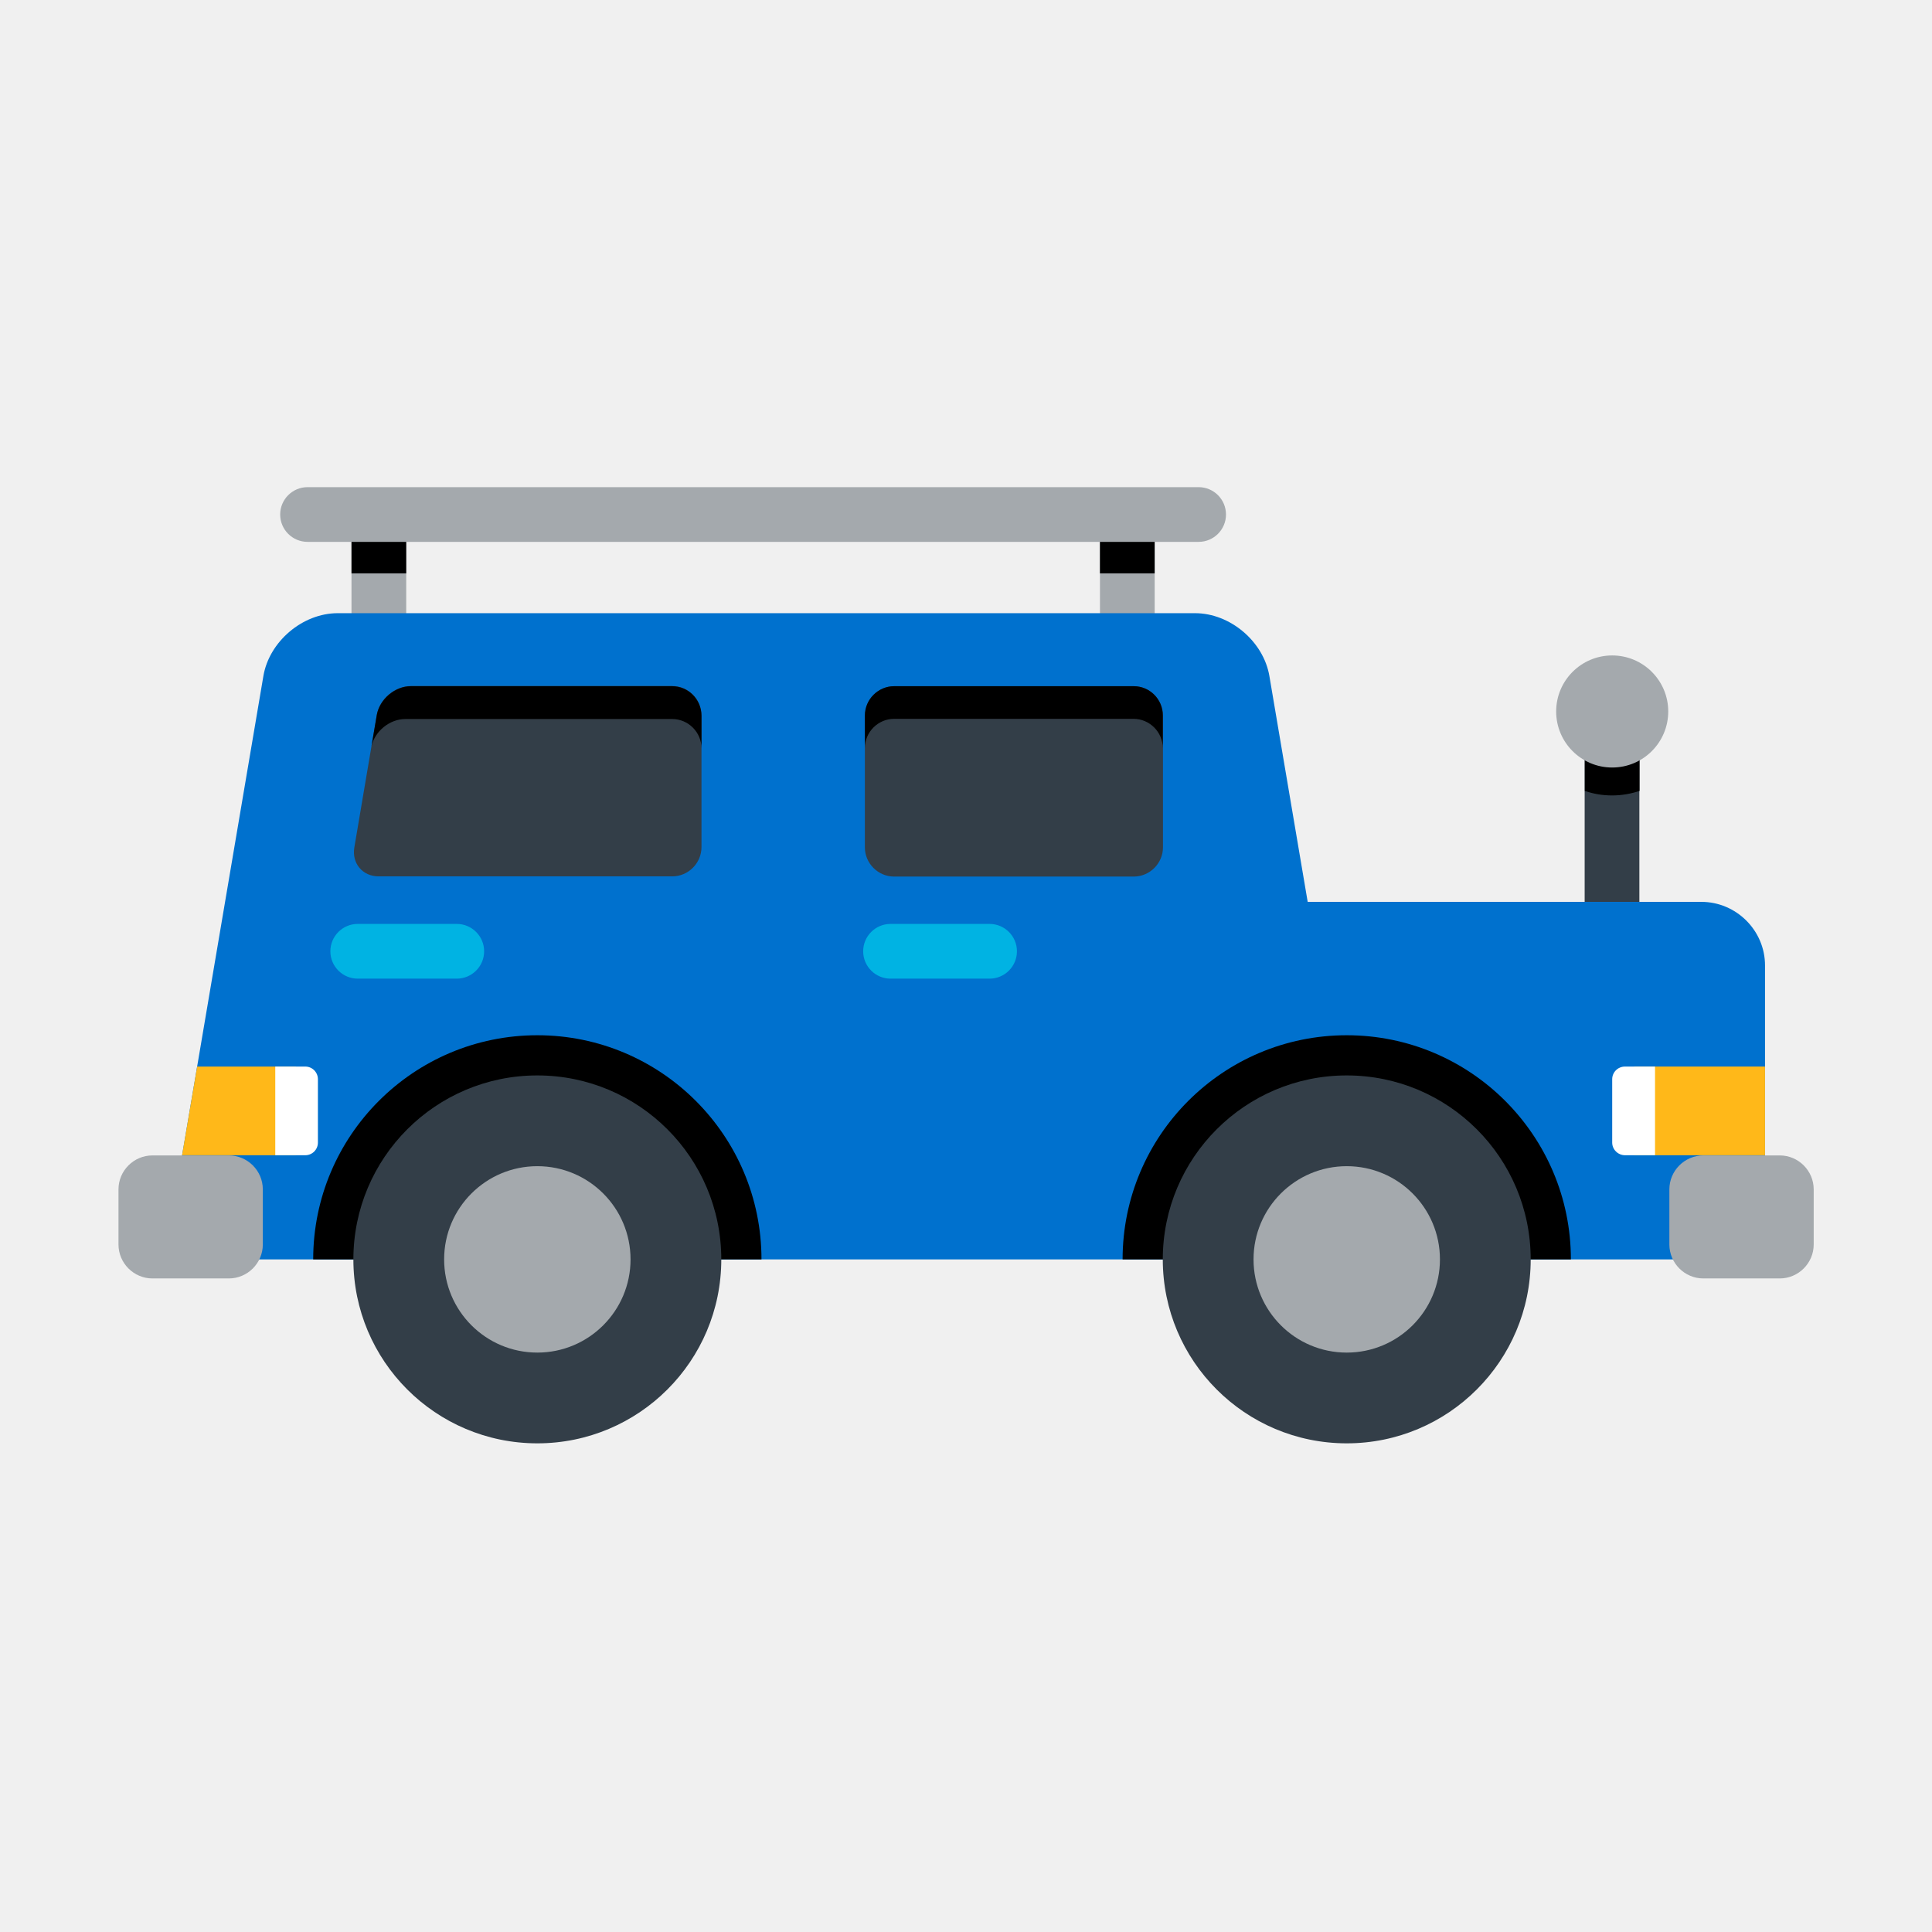
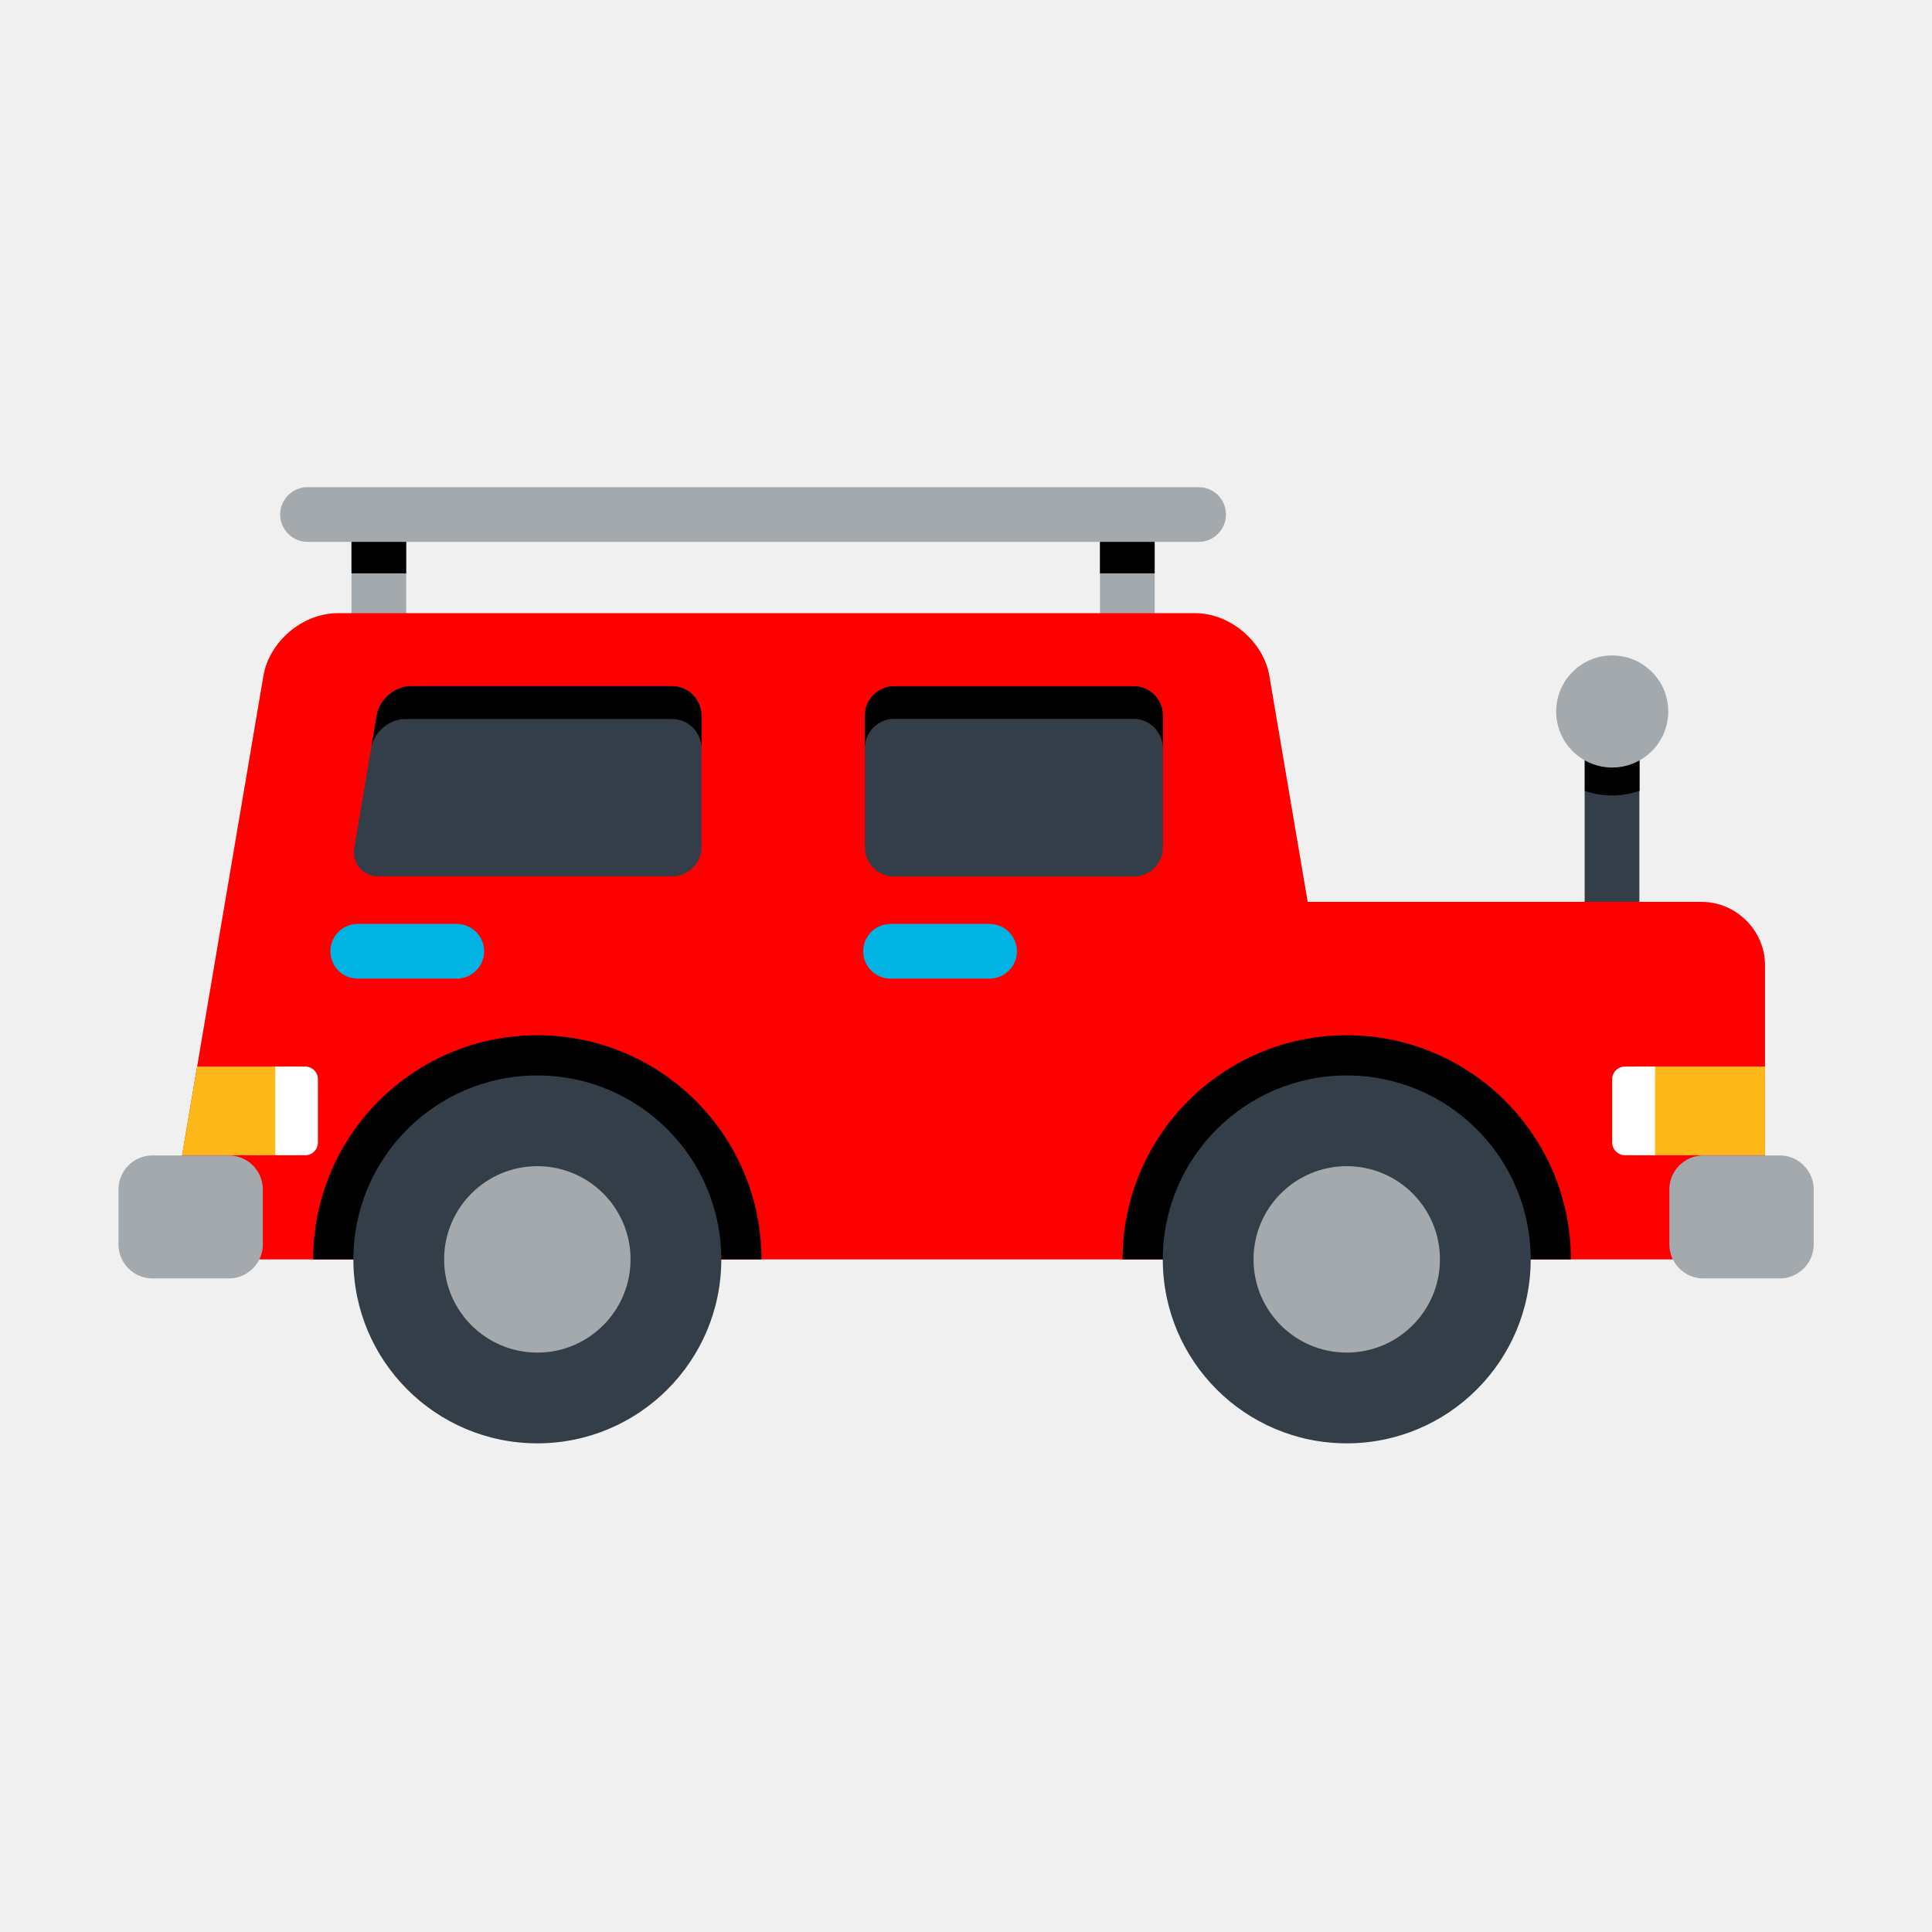
<svg xmlns="http://www.w3.org/2000/svg" width="800px" height="800px" viewBox="0 0 1024 1024" class="icon" version="1.1">
  <path d="M200.8 353.9c-8 0-14.5-6.5-14.5-14.5v-60.9c0-8 6.5-14.5 14.5-14.5s14.5 6.5 14.5 14.5v60.9c0 8-6.5 14.5-14.5 14.5z" fill="#A4A9AD" />
  <path d="M200.8 263.9c-8 0-14.5 6.5-14.5 14.5v25.5h29v-25.5c0-8-6.5-14.5-14.5-14.5z" fill="" />
  <path d="M597.5 353.9c-8 0-14.5-6.5-14.5-14.5v-60.9c0-8 6.5-14.5 14.5-14.5s14.5 6.5 14.5 14.5v60.9c0 8-6.4 14.5-14.5 14.5z" fill="#A4A9AD" />
  <path d="M597.5 263.9c-8 0-14.5 6.5-14.5 14.5v25.5h29v-25.5c0-8-6.4-14.5-14.5-14.5z" fill="" />
  <path d="M635.3 287.2H163c-8 0-14.5-6.5-14.5-14.5s6.5-14.5 14.5-14.5h472.3c8 0 14.5 6.5 14.5 14.5s-6.5 14.5-14.5 14.5z" fill="#A4A9AD" />
  <path d="M839.9 390h29v91.6h-29z" fill="#333E48" />
  <path d="M840 390v29.2c4.6 1.6 9.4 2.4 14.5 2.4s10-0.9 14.5-2.4V390h-29z" fill="" />
  <path d="M854.5 377.1m-29.7 0a29.7 29.7 0 1 0 59.4 0 29.7 29.7 0 1 0-59.4 0Z" fill="#A4A9AD" />
-   <path d="M901.7 478H693.1l-20.3-119.7C669.7 340 652 325 633.4 325H179c-18.6 0-36.3 15-39.4 33.3L92.8 634.2c-3.1 18.3 9.5 33.3 28.1 33.3h780.8c18.6 0 33.8-15.2 33.8-33.8v-122c0-18.5-15.2-33.7-33.8-33.7z" fill="#0071CE" />
+   <path d="M901.7 478H693.1l-20.3-119.7C669.7 340 652 325 633.4 325H179c-18.6 0-36.3 15-39.4 33.3L92.8 634.2c-3.1 18.3 9.5 33.3 28.1 33.3h780.8c18.6 0 33.8-15.2 33.8-33.8v-122c0-18.5-15.2-33.7-33.8-33.7z" fill="red" />
  <path d="M866.2 565.3h69.3v47h-69.3z" fill="#FFB819" />
  <path d="M877.2 612.3h-15.9c-3.7 0-6.8-3-6.8-6.7V572c0-3.7 3-6.7 6.8-6.7h15.9v47z" fill="#FFFFFF" />
  <path d="M104.5 565.3l-8 47h60.3v-47z" fill="#FFB819" />
  <path d="M145.9 612.3h15.9c3.7 0 6.7-3 6.7-6.7V572c0-3.7-3-6.7-6.7-6.7h-15.9v47z" fill="#FFFFFF" />
  <path d="M403.6 667.5c0-65.6-53.2-118.8-118.8-118.8S166 601.9 166 667.5h237.6z" fill="" />
  <path d="M284.8 667.5m-97.5 0a97.5 97.5 0 1 0 195 0 97.5 97.5 0 1 0-195 0Z" fill="#333E48" />
  <path d="M284.8 667.5m-49.4 0a49.4 49.4 0 1 0 98.8 0 49.4 49.4 0 1 0-98.8 0Z" fill="#A4A9AD" />
  <path d="M832.6 667.5c0-65.6-53.2-118.8-118.8-118.8S595 601.9 595 667.5h237.6z" fill="" />
  <path d="M713.8 667.5m-97.5 0a97.5 97.5 0 1 0 195 0 97.5 97.5 0 1 0-195 0Z" fill="#333E48" />
  <path d="M713.8 667.5m-49.4 0a49.4 49.4 0 1 0 98.8 0 49.4 49.4 0 1 0-98.8 0Z" fill="#A4A9AD" />
  <path d="M961.3 659.6c0 9.9-8.1 18-18 18h-40.5c-9.9 0-18-8.1-18-18v-29.2c0-9.9 8.1-18 18-18h40.5c9.9 0 18 8.1 18 18v29.2zM139.3 659.6c0 9.9-8.1 18-18 18H80.8c-9.9 0-18-8.1-18-18v-29.2c0-9.9 8.1-18 18-18h40.5c9.9 0 18 8.1 18 18v29.2z" fill="#A4A9AD" />
  <path d="M458.5 379.2c0-8.5 7-15.5 15.5-15.5h126.9c8.5 0 15.5 7 15.5 15.5v69.9c0 8.5-7 15.5-15.5 15.5h-127c-8.5 0-15.5-7-15.5-15.5v-69.9zM199.7 378.9c1.4-8.4 9.6-15.3 18.1-15.3h138.5c8.5 0 15.5 7 15.5 15.5V449c0 8.5-7 15.5-15.5 15.5H200.7c-8.5 0-14.3-6.9-12.9-15.3l11.9-70.3z" fill="#333E48" />
  <path d="M524.5 518.7H472c-8 0-14.5-6.5-14.5-14.5s6.5-14.5 14.5-14.5h52.5c8 0 14.5 6.5 14.5 14.5s-6.5 14.5-14.5 14.5zM242.1 518.7h-52.5c-8 0-14.5-6.5-14.5-14.5s6.5-14.5 14.5-14.5h52.5c8 0 14.5 6.5 14.5 14.5s-6.5 14.5-14.5 14.5z" fill="#00B3E3" />
  <path d="M600.9 363.7h-127c-8.5 0-15.5 7-15.5 15.5v17.3c0-8.5 7-15.5 15.5-15.5h126.9c8.5 0 15.5 7 15.5 15.5v-17.3c0-8.6-6.9-15.5-15.4-15.5zM356.2 363.7H217.8c-8.5 0-16.6 6.9-18.1 15.3l-2.8 16.5c1.8-8 9.7-14.4 17.9-14.4h141.5c8.5 0 15.5 7 15.5 15.5v-17.3c-0.1-8.7-7-15.6-15.6-15.6z" fill="" />
</svg>
